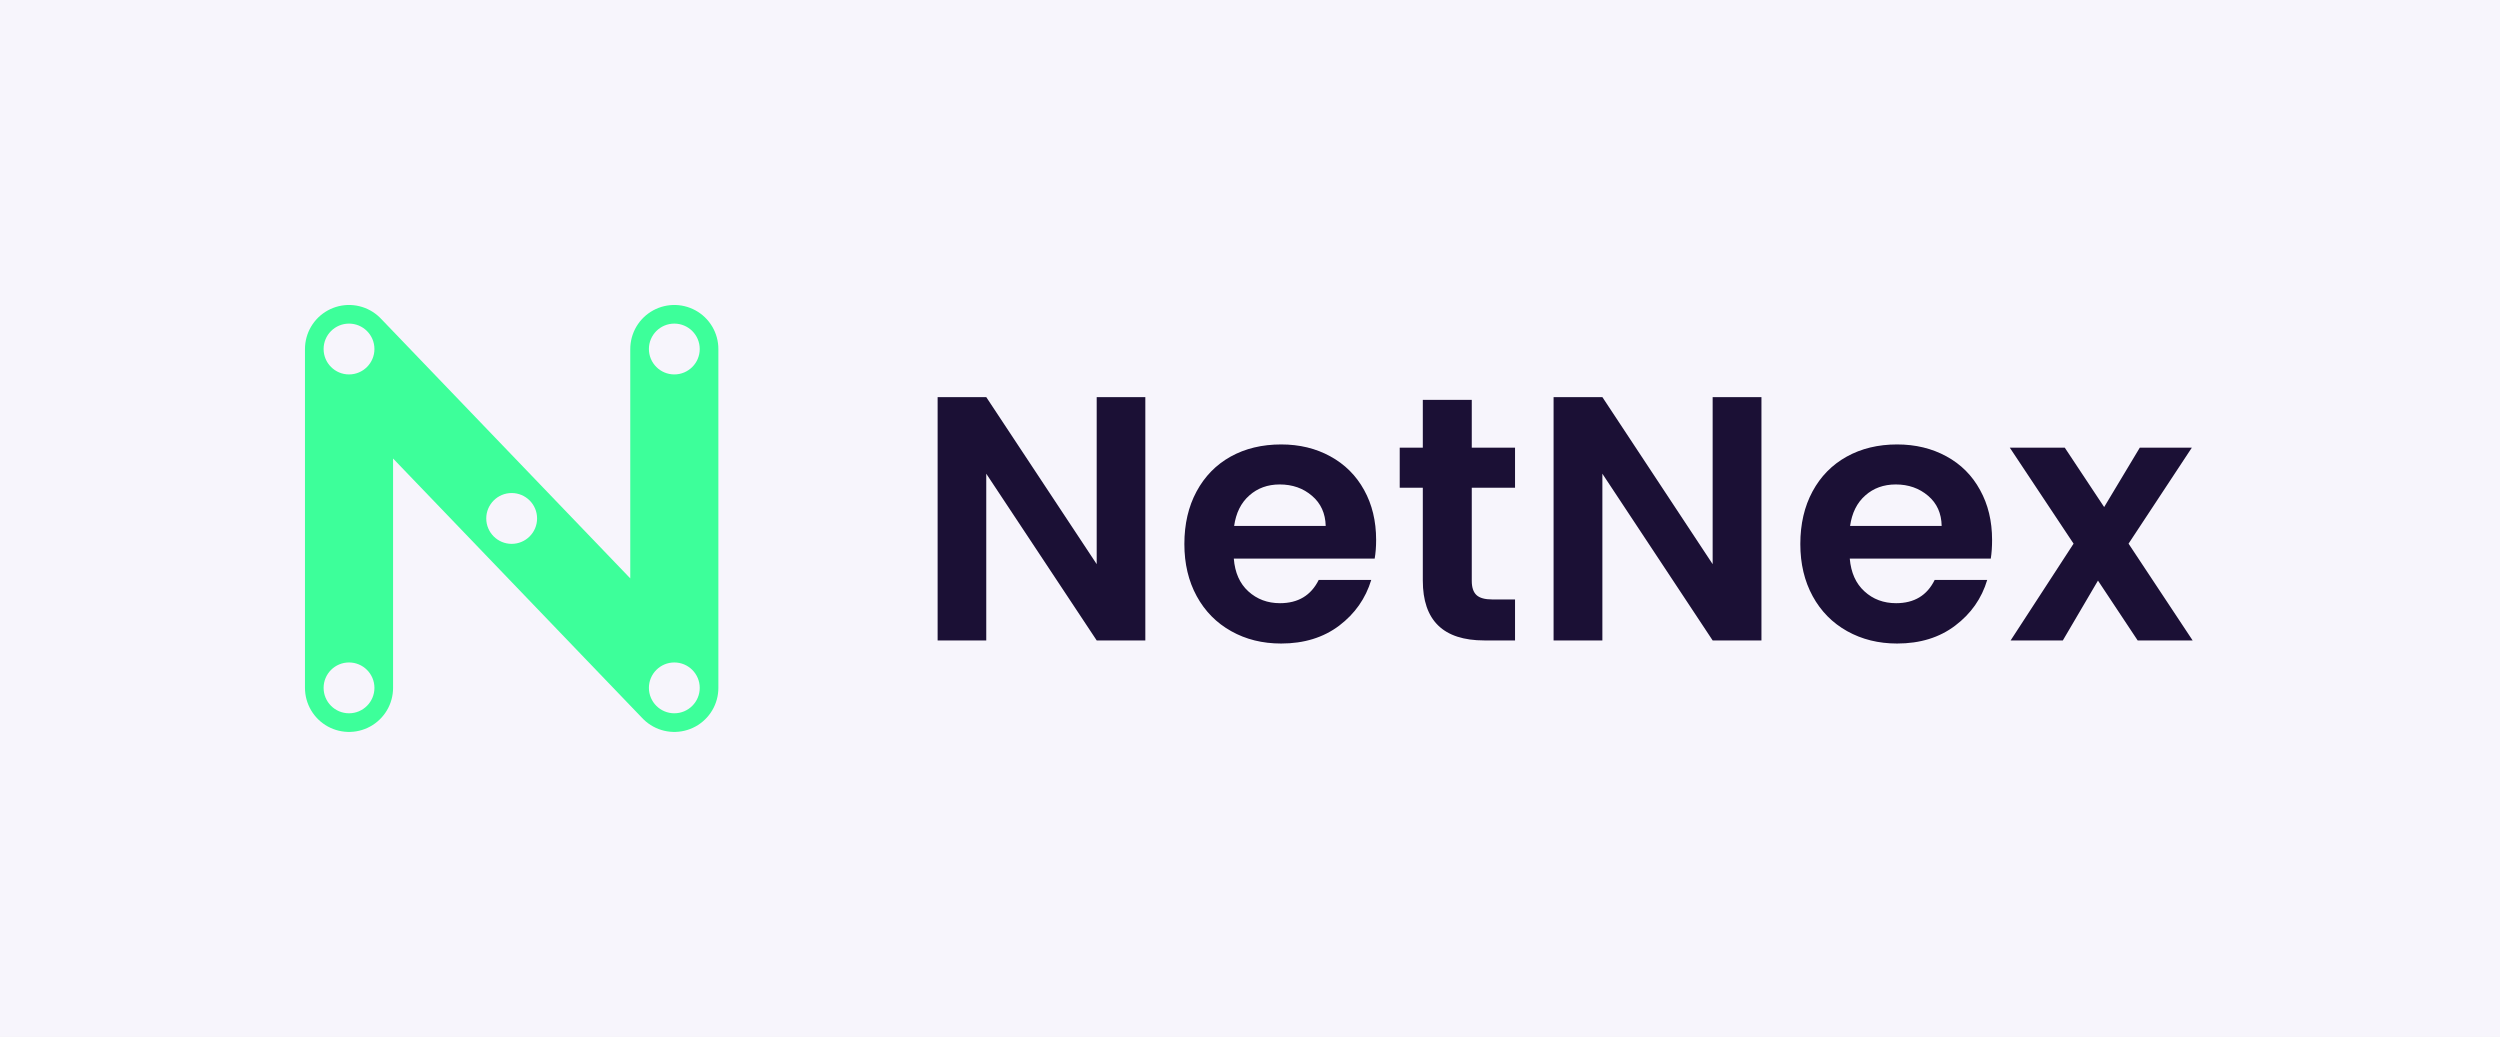
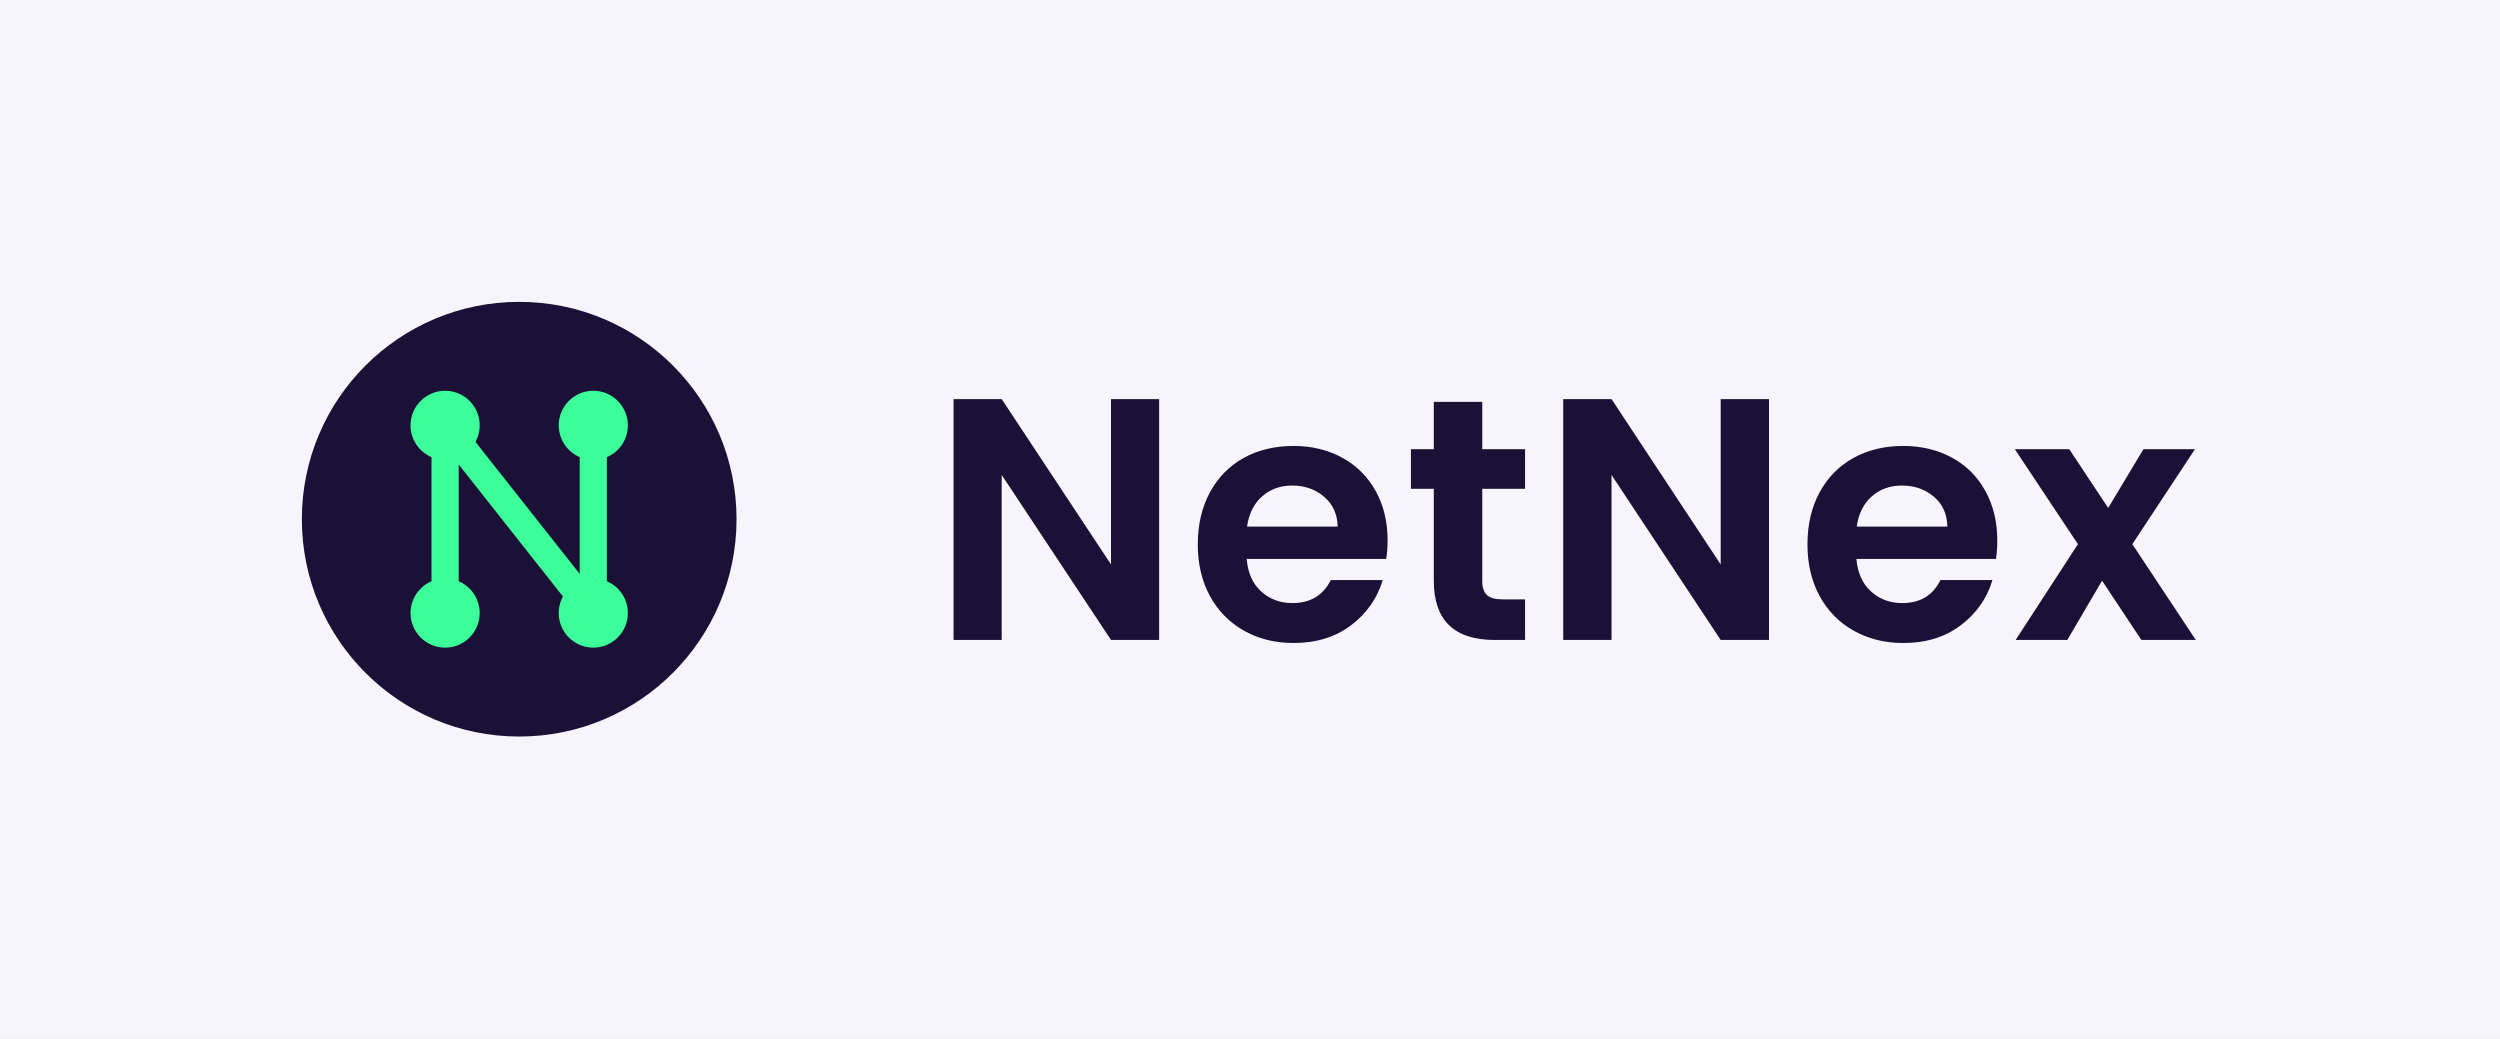
- <svg xmlns="http://www.w3.org/2000/svg" viewBox="0 0 1537.04 637.5" width="1537.04" height="637.5">
-   <rect width="1537.04" height="637.5" fill="#F7F5FC" />
-   <g transform="translate(214.583 214.583) scale(2.08333)">
-     <defs>
-       <mask id="h" maskUnits="userSpaceOnUse" x="-30" y="-30" width="156" height="160">
-         <rect x="-30" y="-30" width="156" height="160" fill="#fff" />
-         <g fill="#000">
-           <circle cx="0" cy="0" r="7.5" />
-           <circle cx="96" cy="0" r="7.5" />
-           <circle cx="0" cy="100" r="7.5" />
-           <circle cx="96" cy="100" r="7.5" />
-           <circle cx="48" cy="50" r="7.5" />
-         </g>
-       </mask>
-     </defs>
-     <g mask="url(#h)" fill="none" stroke="#3DFF9A" stroke-width="26" stroke-linecap="round" stroke-linejoin="round">
-       <path d="M0 100V0M96 0V100M0 0L96 100" />
-     </g>
+ <svg xmlns="http://www.w3.org/2000/svg" viewBox="0 0 1552.87 645" width="1552.87" height="645">
+   <rect width="1552.87" height="645" fill="#F7F5FC" />
+   <g transform="translate(169.091 169.091) scale(1.53409)">
+     <circle cx="100" cy="100" r="88" fill="#1B1035" />
+     <path d="M70 138V62L130 138V62" fill="none" stroke="#3DFF9A" stroke-width="11" stroke-linecap="round" stroke-linejoin="round" />
+     <circle cx="70" cy="138" r="14" fill="#3DFF9A" />
+     <circle cx="70" cy="62" r="14" fill="#3DFF9A" />
+     <circle cx="130" cy="138" r="14" fill="#3DFF9A" />
+     <circle cx="130" cy="62" r="14" fill="#3DFF9A" />
  </g>
-   <path d="M142.5 0.0H112.6L44.7 -102.5V0.0H14.8V-149.6H44.7L112.6 -46.9V-149.6H142.5ZM283.5 -50.3H196.9Q197.9 -37.4 205.8 -30.2Q213.8 -22.9 225.3 -22.9Q242.0 -22.9 249.1 -37.2H281.4Q276.2 -20.1 261.7 -9.1Q247.1 1.9 226.0 1.9Q208.8 1.9 195.3 -5.7Q181.7 -13.3 174.1 -27.2Q166.5 -41.1 166.5 -59.3Q166.5 -77.7 174.0 -91.6Q181.5 -105.5 194.9 -113.0Q208.4 -120.5 226.0 -120.5Q242.9 -120.5 256.2 -113.2Q269.6 -105.9 277.0 -92.5Q284.4 -79.2 284.4 -61.8Q284.4 -55.4 283.5 -50.3ZM253.4 -70.4Q253.1 -82.0 245.0 -88.9Q236.9 -95.9 225.1 -95.9Q214.0 -95.9 206.4 -89.1Q198.8 -82.4 197.1 -70.4ZM343.2 -93.9V-36.6Q343.2 -30.6 346.1 -27.9Q349.0 -25.2 355.8 -25.2H369.8V0.0H350.9Q313.1 0.0 313.1 -36.8V-93.9H298.9V-118.5H313.1V-147.9H343.2V-118.5H369.8V-93.9ZM521.3 0.0H491.3L423.5 -102.5V0.0H393.5V-149.6H423.5L491.3 -46.9V-149.6H521.3ZM662.3 -50.3H575.6Q576.7 -37.4 584.6 -30.2Q592.5 -22.9 604.1 -22.9Q620.8 -22.9 627.8 -37.2H660.1Q655.0 -20.1 640.4 -9.1Q625.9 1.9 604.7 1.9Q587.6 1.9 574.0 -5.7Q560.4 -13.3 552.8 -27.2Q545.2 -41.1 545.2 -59.3Q545.2 -77.7 552.7 -91.6Q560.2 -105.5 573.7 -113.0Q587.2 -120.5 604.7 -120.5Q621.6 -120.5 635.0 -113.2Q648.4 -105.9 655.7 -92.5Q663.1 -79.2 663.1 -61.8Q663.1 -55.4 662.3 -50.3ZM632.1 -70.4Q631.9 -82.0 623.8 -88.9Q615.6 -95.9 603.9 -95.9Q592.7 -95.9 585.1 -89.1Q577.5 -82.4 575.8 -70.4ZM752.6 0.0 728.2 -36.8 706.6 0.0H674.5L713.2 -59.5L674.0 -118.5H707.8L732.0 -82.0L753.9 -118.5H785.9L747.0 -59.5L786.4 0.0Z" fill="#1B1035" transform="translate(561.667 393.75)" />
+   <path d="M142.5 0.0H112.6L44.7 -102.5V0.0H14.8V-149.6H44.7L112.6 -46.9V-149.6H142.5ZM283.5 -50.3H196.9Q197.9 -37.4 205.8 -30.2Q213.8 -22.9 225.3 -22.9Q242.0 -22.9 249.1 -37.2H281.4Q276.2 -20.1 261.7 -9.1Q247.1 1.9 226.0 1.9Q208.8 1.9 195.3 -5.7Q181.7 -13.3 174.1 -27.2Q166.5 -41.1 166.5 -59.3Q166.5 -77.7 174.0 -91.6Q181.5 -105.5 194.9 -113.0Q208.4 -120.5 226.0 -120.5Q242.9 -120.5 256.2 -113.2Q269.6 -105.9 277.0 -92.5Q284.4 -79.2 284.4 -61.8Q284.4 -55.4 283.5 -50.3ZM253.4 -70.4Q253.1 -82.0 245.0 -88.9Q236.9 -95.9 225.1 -95.9Q214.0 -95.9 206.4 -89.1Q198.8 -82.4 197.1 -70.4ZM343.2 -93.9V-36.6Q343.2 -30.6 346.1 -27.9Q349.0 -25.2 355.8 -25.2H369.8V0.0H350.9Q313.1 0.0 313.1 -36.8V-93.9H298.9V-118.5H313.1V-147.9H343.2V-118.5H369.8V-93.9ZM521.3 0.0H491.3L423.5 -102.5V0.0H393.5V-149.6H423.5L491.3 -46.9V-149.6H521.3ZM662.3 -50.3H575.6Q576.7 -37.4 584.6 -30.2Q592.5 -22.9 604.1 -22.9Q620.8 -22.9 627.8 -37.2H660.1Q655.0 -20.1 640.4 -9.1Q625.9 1.9 604.7 1.9Q587.6 1.9 574.0 -5.7Q560.4 -13.3 552.8 -27.2Q545.2 -41.1 545.2 -59.3Q545.2 -77.7 552.7 -91.6Q560.2 -105.5 573.7 -113.0Q587.2 -120.5 604.7 -120.5Q621.6 -120.5 635.0 -113.2Q648.4 -105.9 655.7 -92.5Q663.1 -79.2 663.1 -61.8Q663.1 -55.4 662.3 -50.3ZM632.1 -70.4Q631.9 -82.0 623.8 -88.9Q615.6 -95.9 603.9 -95.9Q592.7 -95.9 585.1 -89.1Q577.5 -82.4 575.8 -70.4ZM752.6 0.0 728.2 -36.8 706.6 0.0H674.5L713.2 -59.5L674.0 -118.5H707.8L732.0 -82.0L753.9 -118.5H785.9L747.0 -59.5L786.4 0.0Z" fill="#1B1035" transform="translate(577.5 397.5)" />
</svg>
